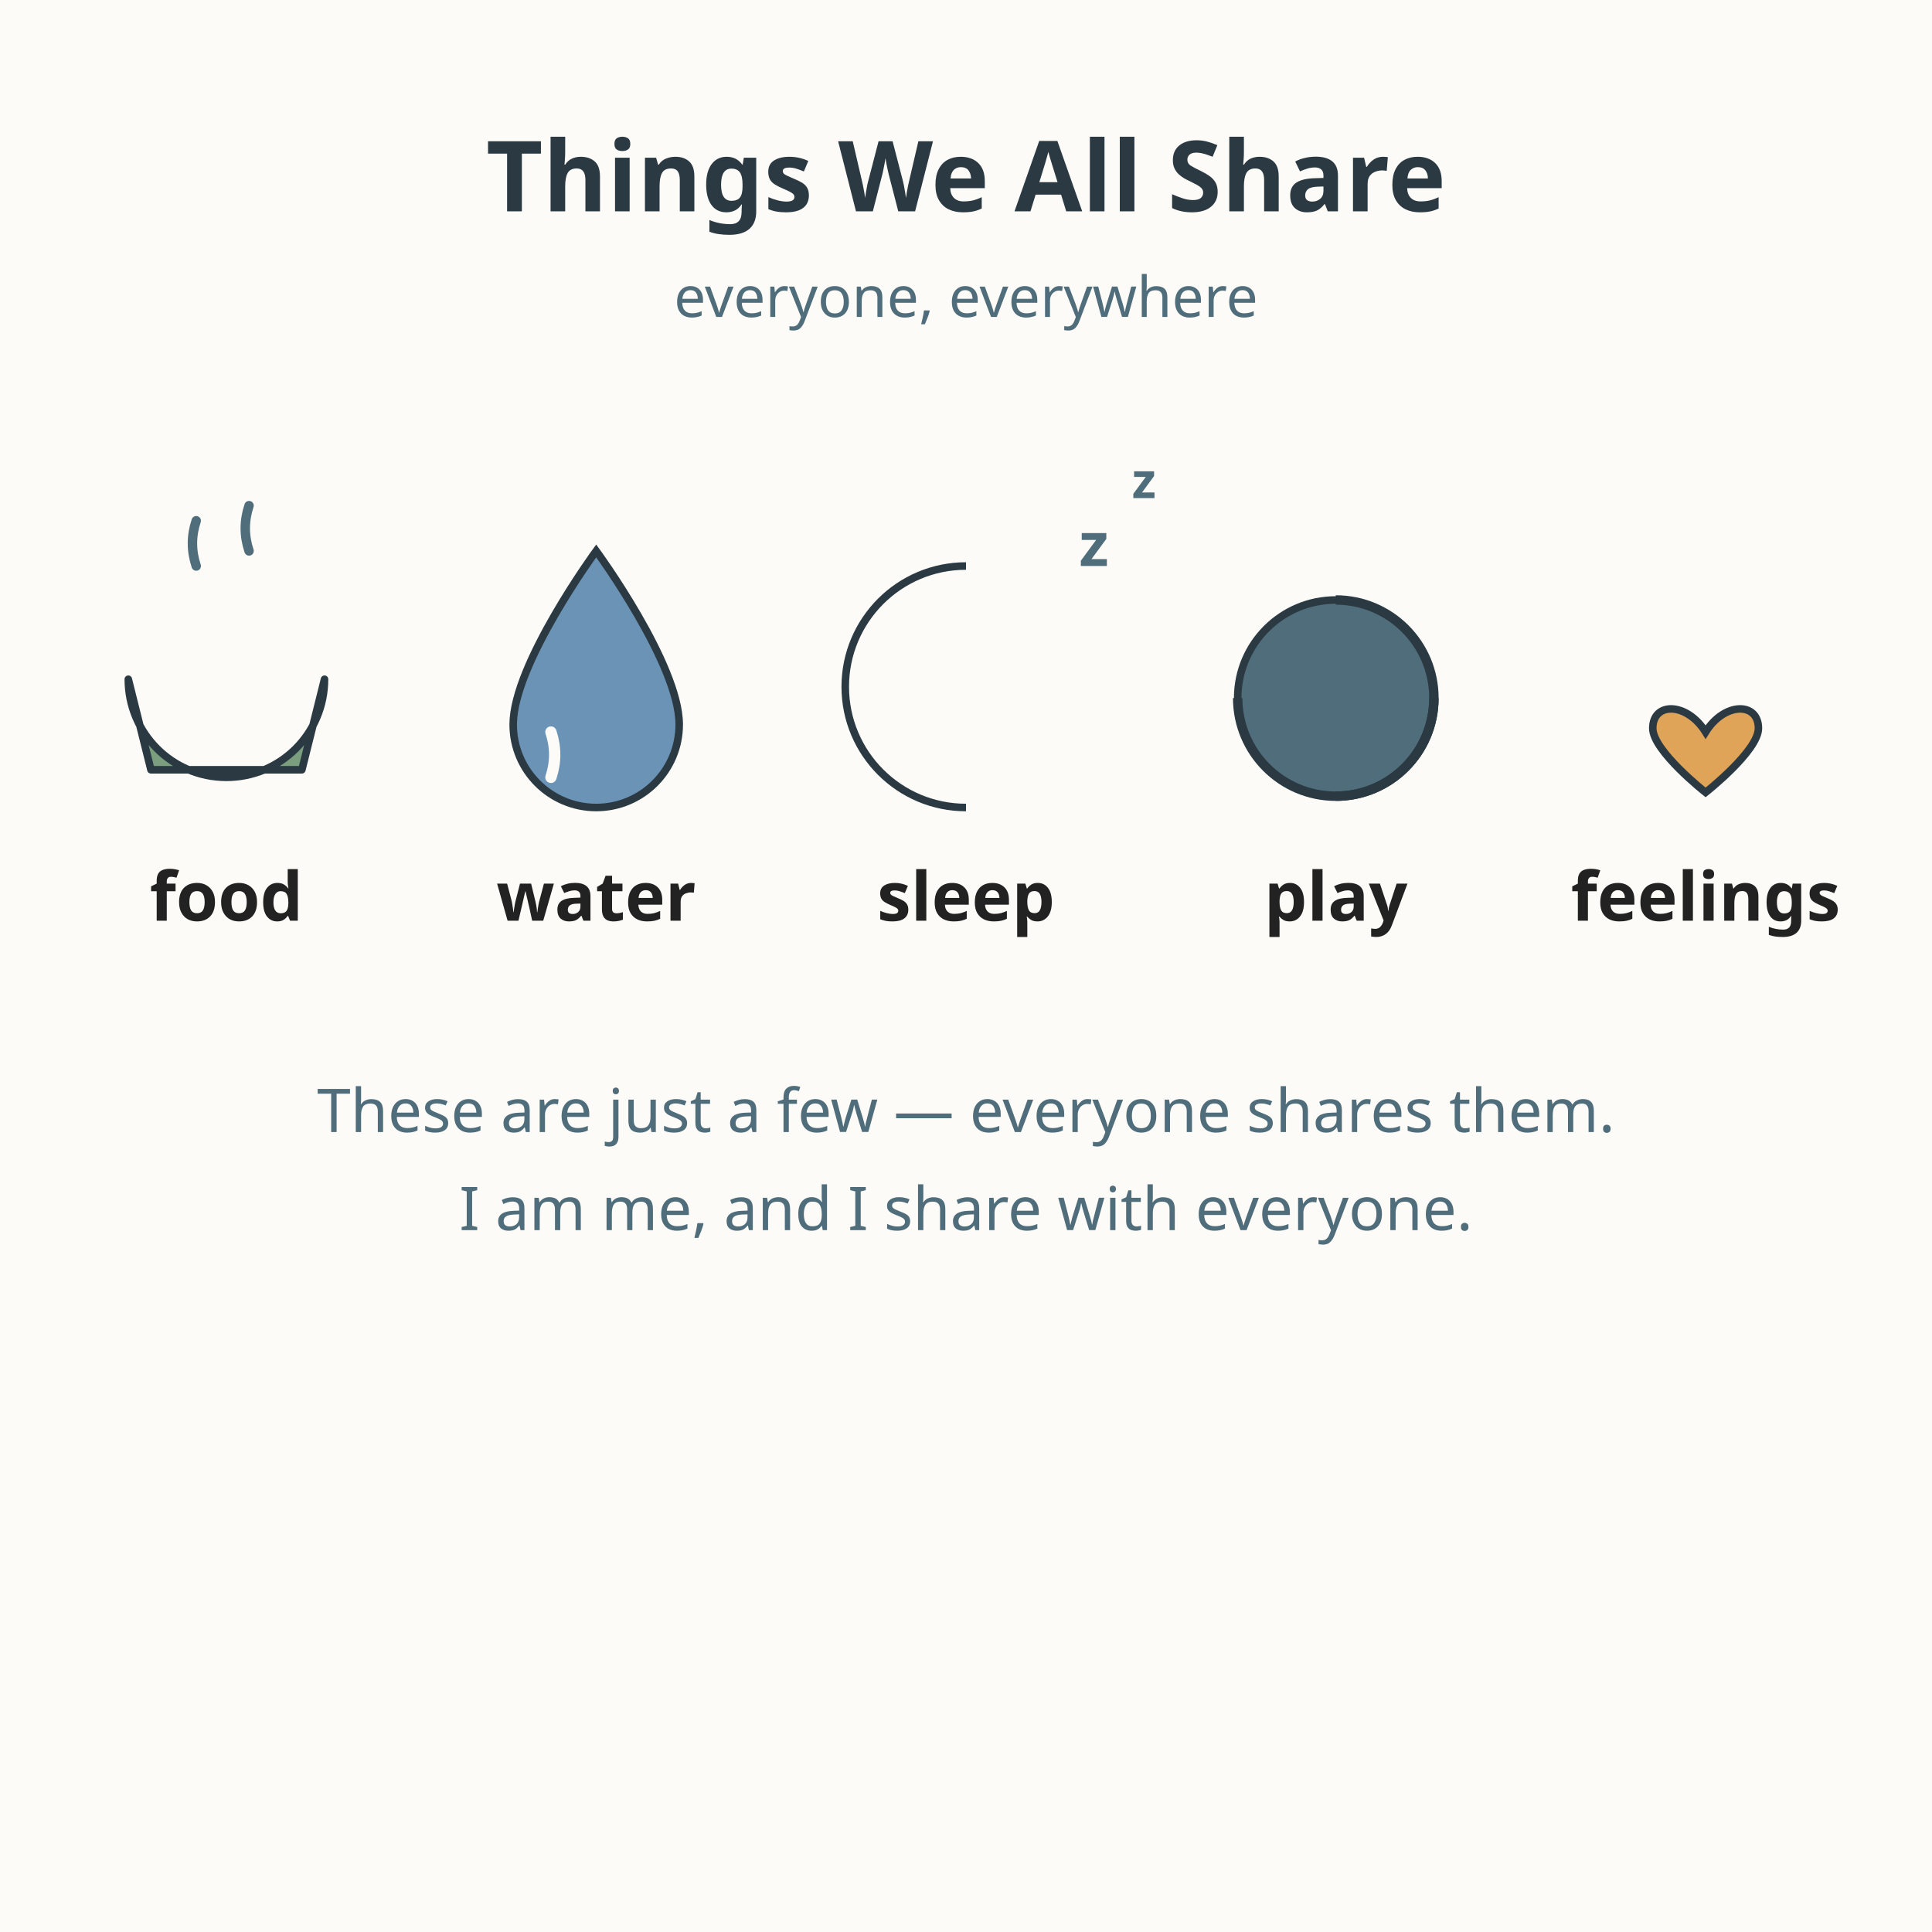
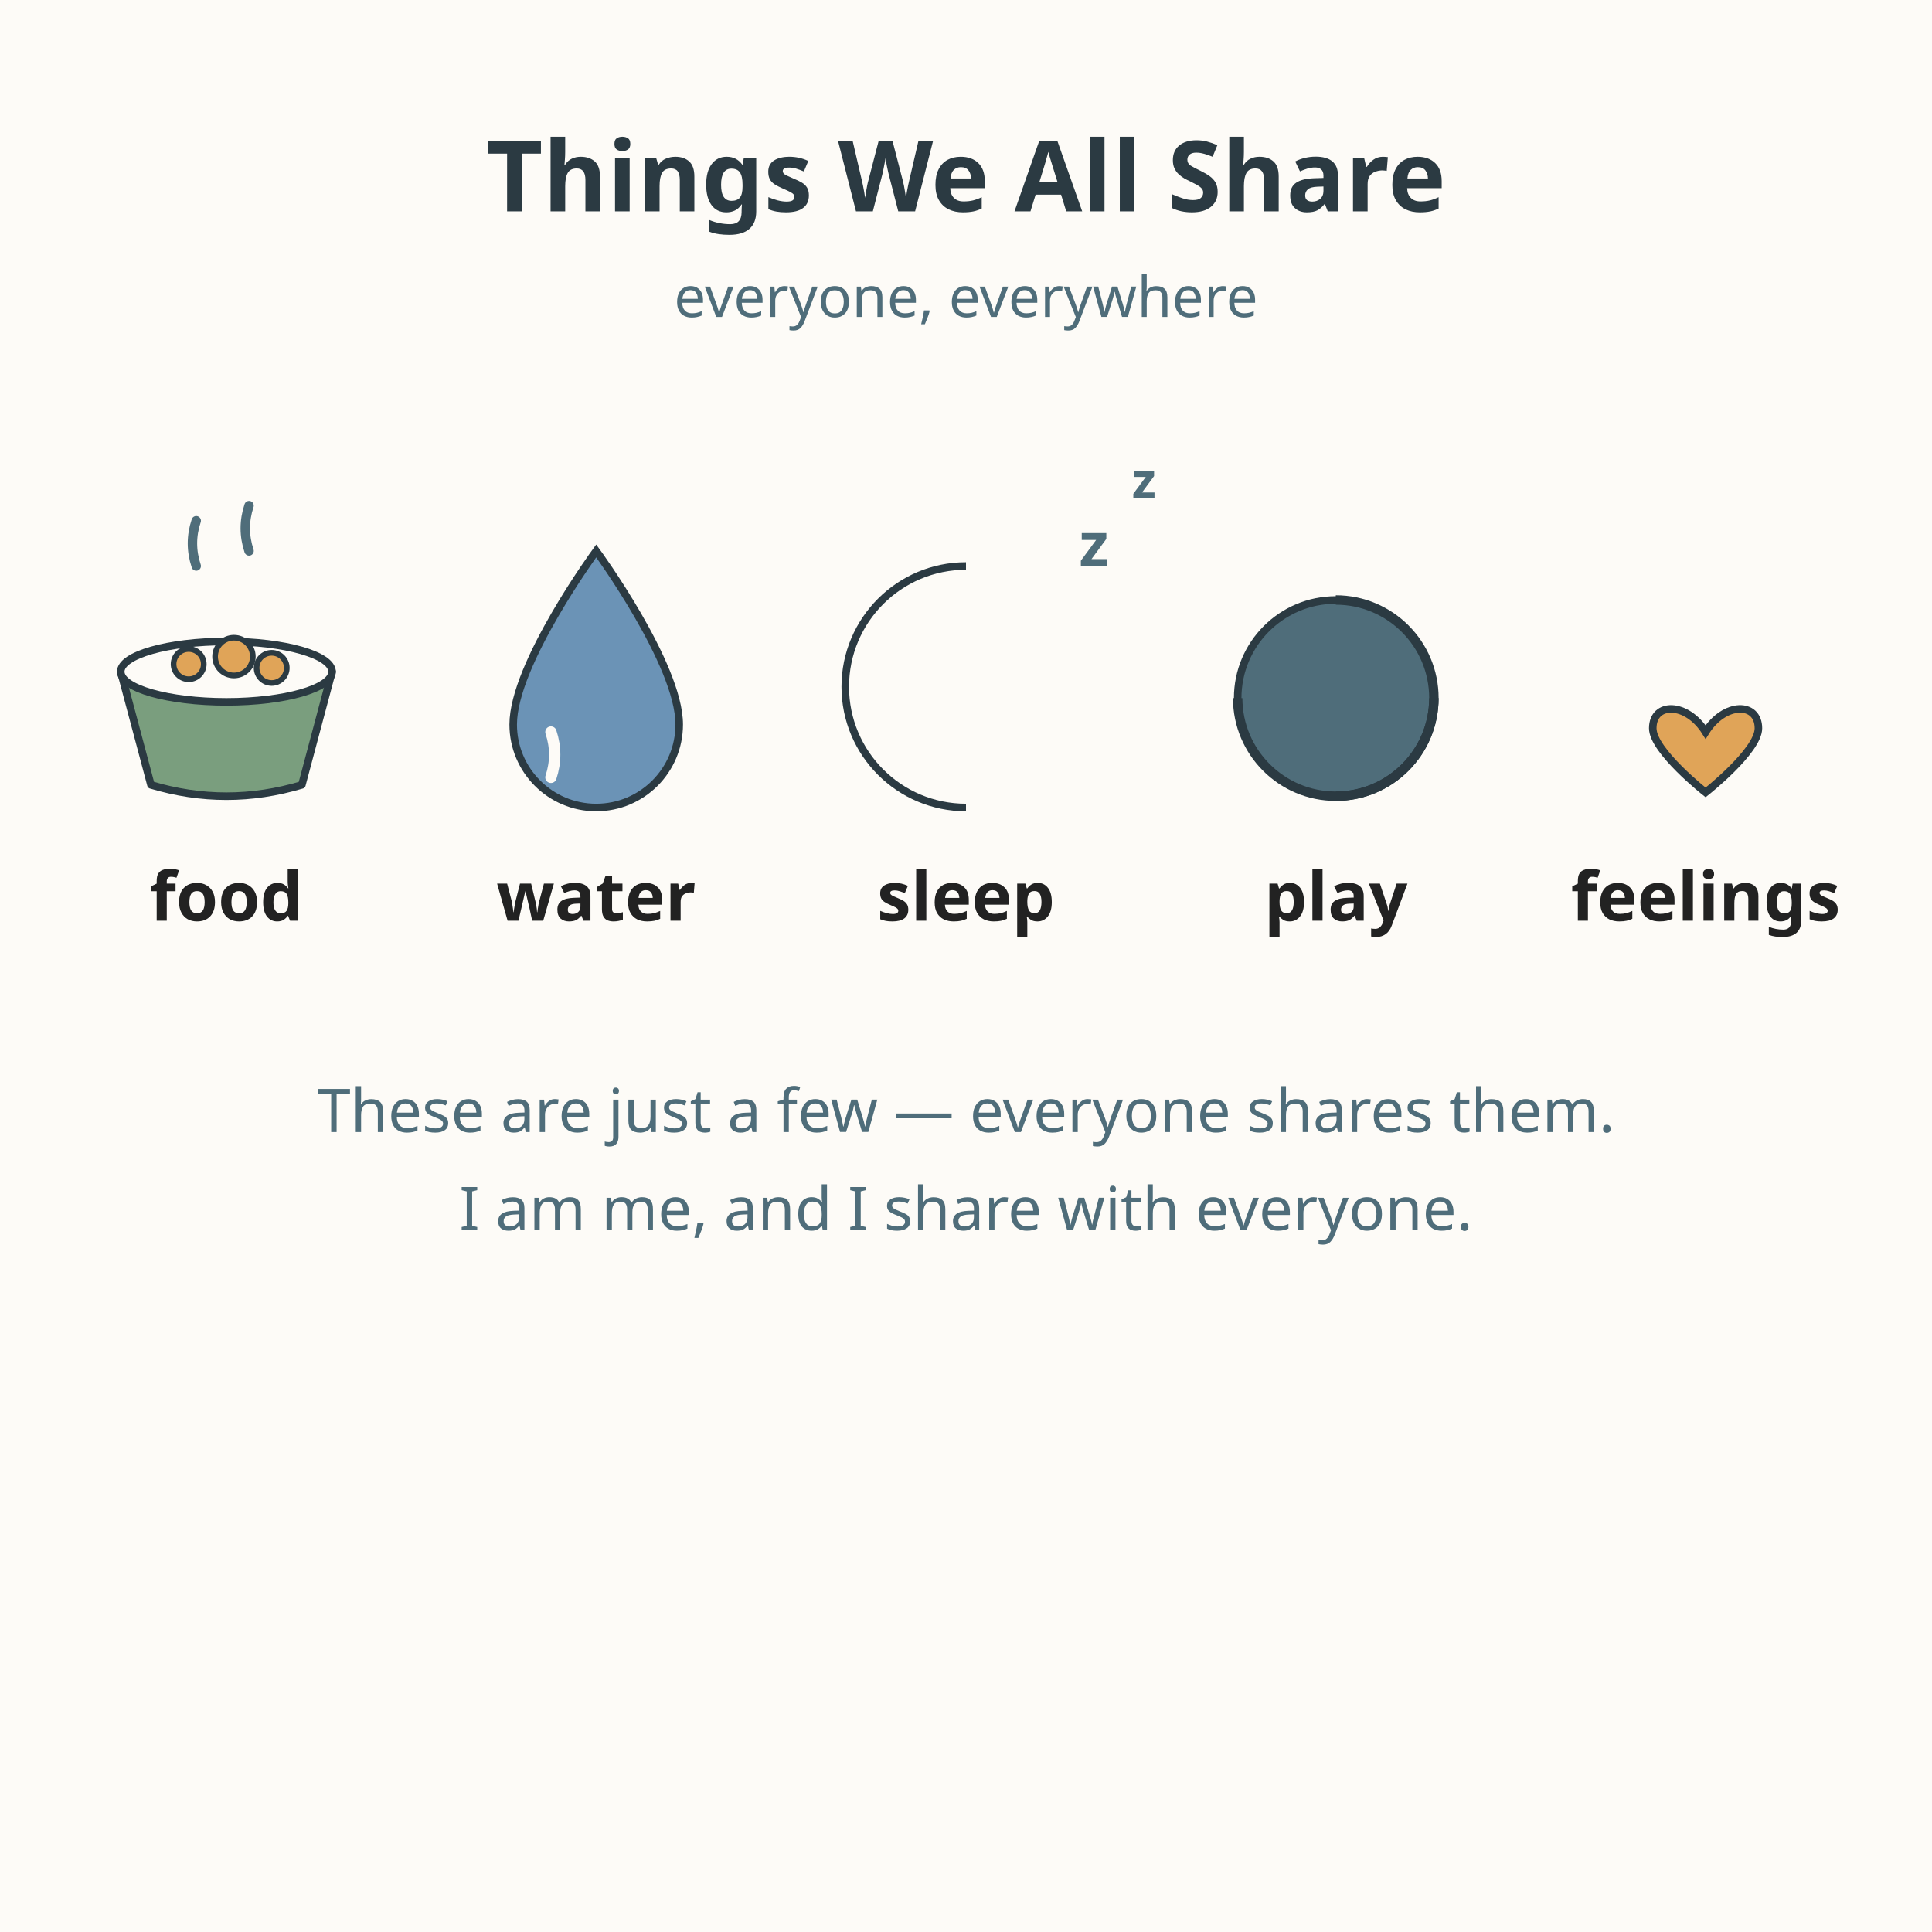
<svg xmlns="http://www.w3.org/2000/svg" viewBox="0 0 512 512" role="img" aria-labelledby="title-L-00-001-07-things-we-share desc-L-00-001-07-things-we-share">
  <rect width="512" height="512" fill="#fdfbf7" />
  <text x="256" y="56" text-anchor="middle" font-family="sans-serif" font-size="26" font-weight="bold" fill="#2b3a42">Things We All Share</text>
  <text x="256" y="84" text-anchor="middle" font-family="sans-serif" font-size="15" fill="#4f6d7a">everyone, everywhere</text>
  <g>
-     <path d="M34 180 A26 26 0 0 0 86 180 L80 204 L40 204 Z" fill="#7a9e7e" stroke="#2b3a42" stroke-width="2" stroke-linejoin="round" />
+     <path d="M32 178 L88 178 L80 208 Q60 214 40 208 Z" fill="#7a9e7e" stroke="#2b3a42" stroke-width="2" stroke-linejoin="round" />
+     <ellipse cx="60" cy="178" rx="28" ry="8" fill="#fdfbf7" stroke="#2b3a42" stroke-width="2" />
+     <circle cx="50" cy="176" r="4" fill="#e0a458" stroke="#2b3a42" stroke-width="1.5" />
+     <circle cx="62" cy="174" r="5" fill="#e0a458" stroke="#2b3a42" stroke-width="1.5" />
+     <circle cx="72" cy="177" r="4" fill="#e0a458" stroke="#2b3a42" stroke-width="1.5" />
    <path d="M52 150 Q50 144 52 138" fill="none" stroke="#4f6d7a" stroke-width="2.5" stroke-linecap="round" />
    <path d="M66 146 Q64 140 66 134" fill="none" stroke="#4f6d7a" stroke-width="2.5" stroke-linecap="round" />
    <text x="60" y="244" text-anchor="middle" font-family="sans-serif" font-size="18" font-weight="bold" fill="#222222">food</text>
  </g>
  <g>
    <path d="M158 146 C158 146 136 176 136 192 A22 22 0 0 0 180 192 C180 176 158 146 158 146 Z" fill="#6b93b6" stroke="#2b3a42" stroke-width="2" />
    <path d="M146 194 Q148 200 146 206" fill="none" stroke="#fdfbf7" stroke-width="3" stroke-linecap="round" />
    <text x="158" y="244" text-anchor="middle" font-family="sans-serif" font-size="18" font-weight="bold" fill="#222222">water</text>
  </g>
  <g>
    <path d="M256 150 A32 32 0 1 0 256 214 A26 26 0 1 1 256 150 Z" fill="#e0a458" stroke="#2b3a42" stroke-width="2" />
    <text x="286" y="150" font-family="sans-serif" font-size="16" font-weight="bold" fill="#4f6d7a">z</text>
    <text x="300" y="132" font-family="sans-serif" font-size="13" font-weight="bold" fill="#4f6d7a">z</text>
    <text x="256" y="244" text-anchor="middle" font-family="sans-serif" font-size="18" font-weight="bold" fill="#222222">sleep</text>
  </g>
  <g>
    <circle cx="354" cy="185" r="26" fill="#4f6d7a" stroke="#2b3a42" stroke-width="2" />
    <path d="M354 159 A26 26 0 0 1 354 211" fill="none" stroke="#2b3a42" stroke-width="2.5" />
    <path d="M328 185 A26 26 0 0 0 380 185" fill="none" stroke="#2b3a42" stroke-width="2.5" />
    <text x="354" y="244" text-anchor="middle" font-family="sans-serif" font-size="18" font-weight="bold" fill="#222222">play</text>
  </g>
  <g>
    <path d="M452 194 C447 186 438 186 438 193 C438 199 452 210 452 210 C452 210 466 199 466 193 C466 186 457 186 452 194 Z" fill="#e0a458" stroke="#2b3a42" stroke-width="2" />
    <text x="452" y="244" text-anchor="middle" font-family="sans-serif" font-size="18" font-weight="bold" fill="#222222">feelings</text>
  </g>
  <text x="256" y="300" text-anchor="middle" font-family="sans-serif" font-size="16" fill="#4f6d7a">These are just a few — everyone shares them.</text>
  <text x="256" y="326" text-anchor="middle" font-family="sans-serif" font-size="16" fill="#4f6d7a">I am me, and I share with everyone.</text>
</svg>
